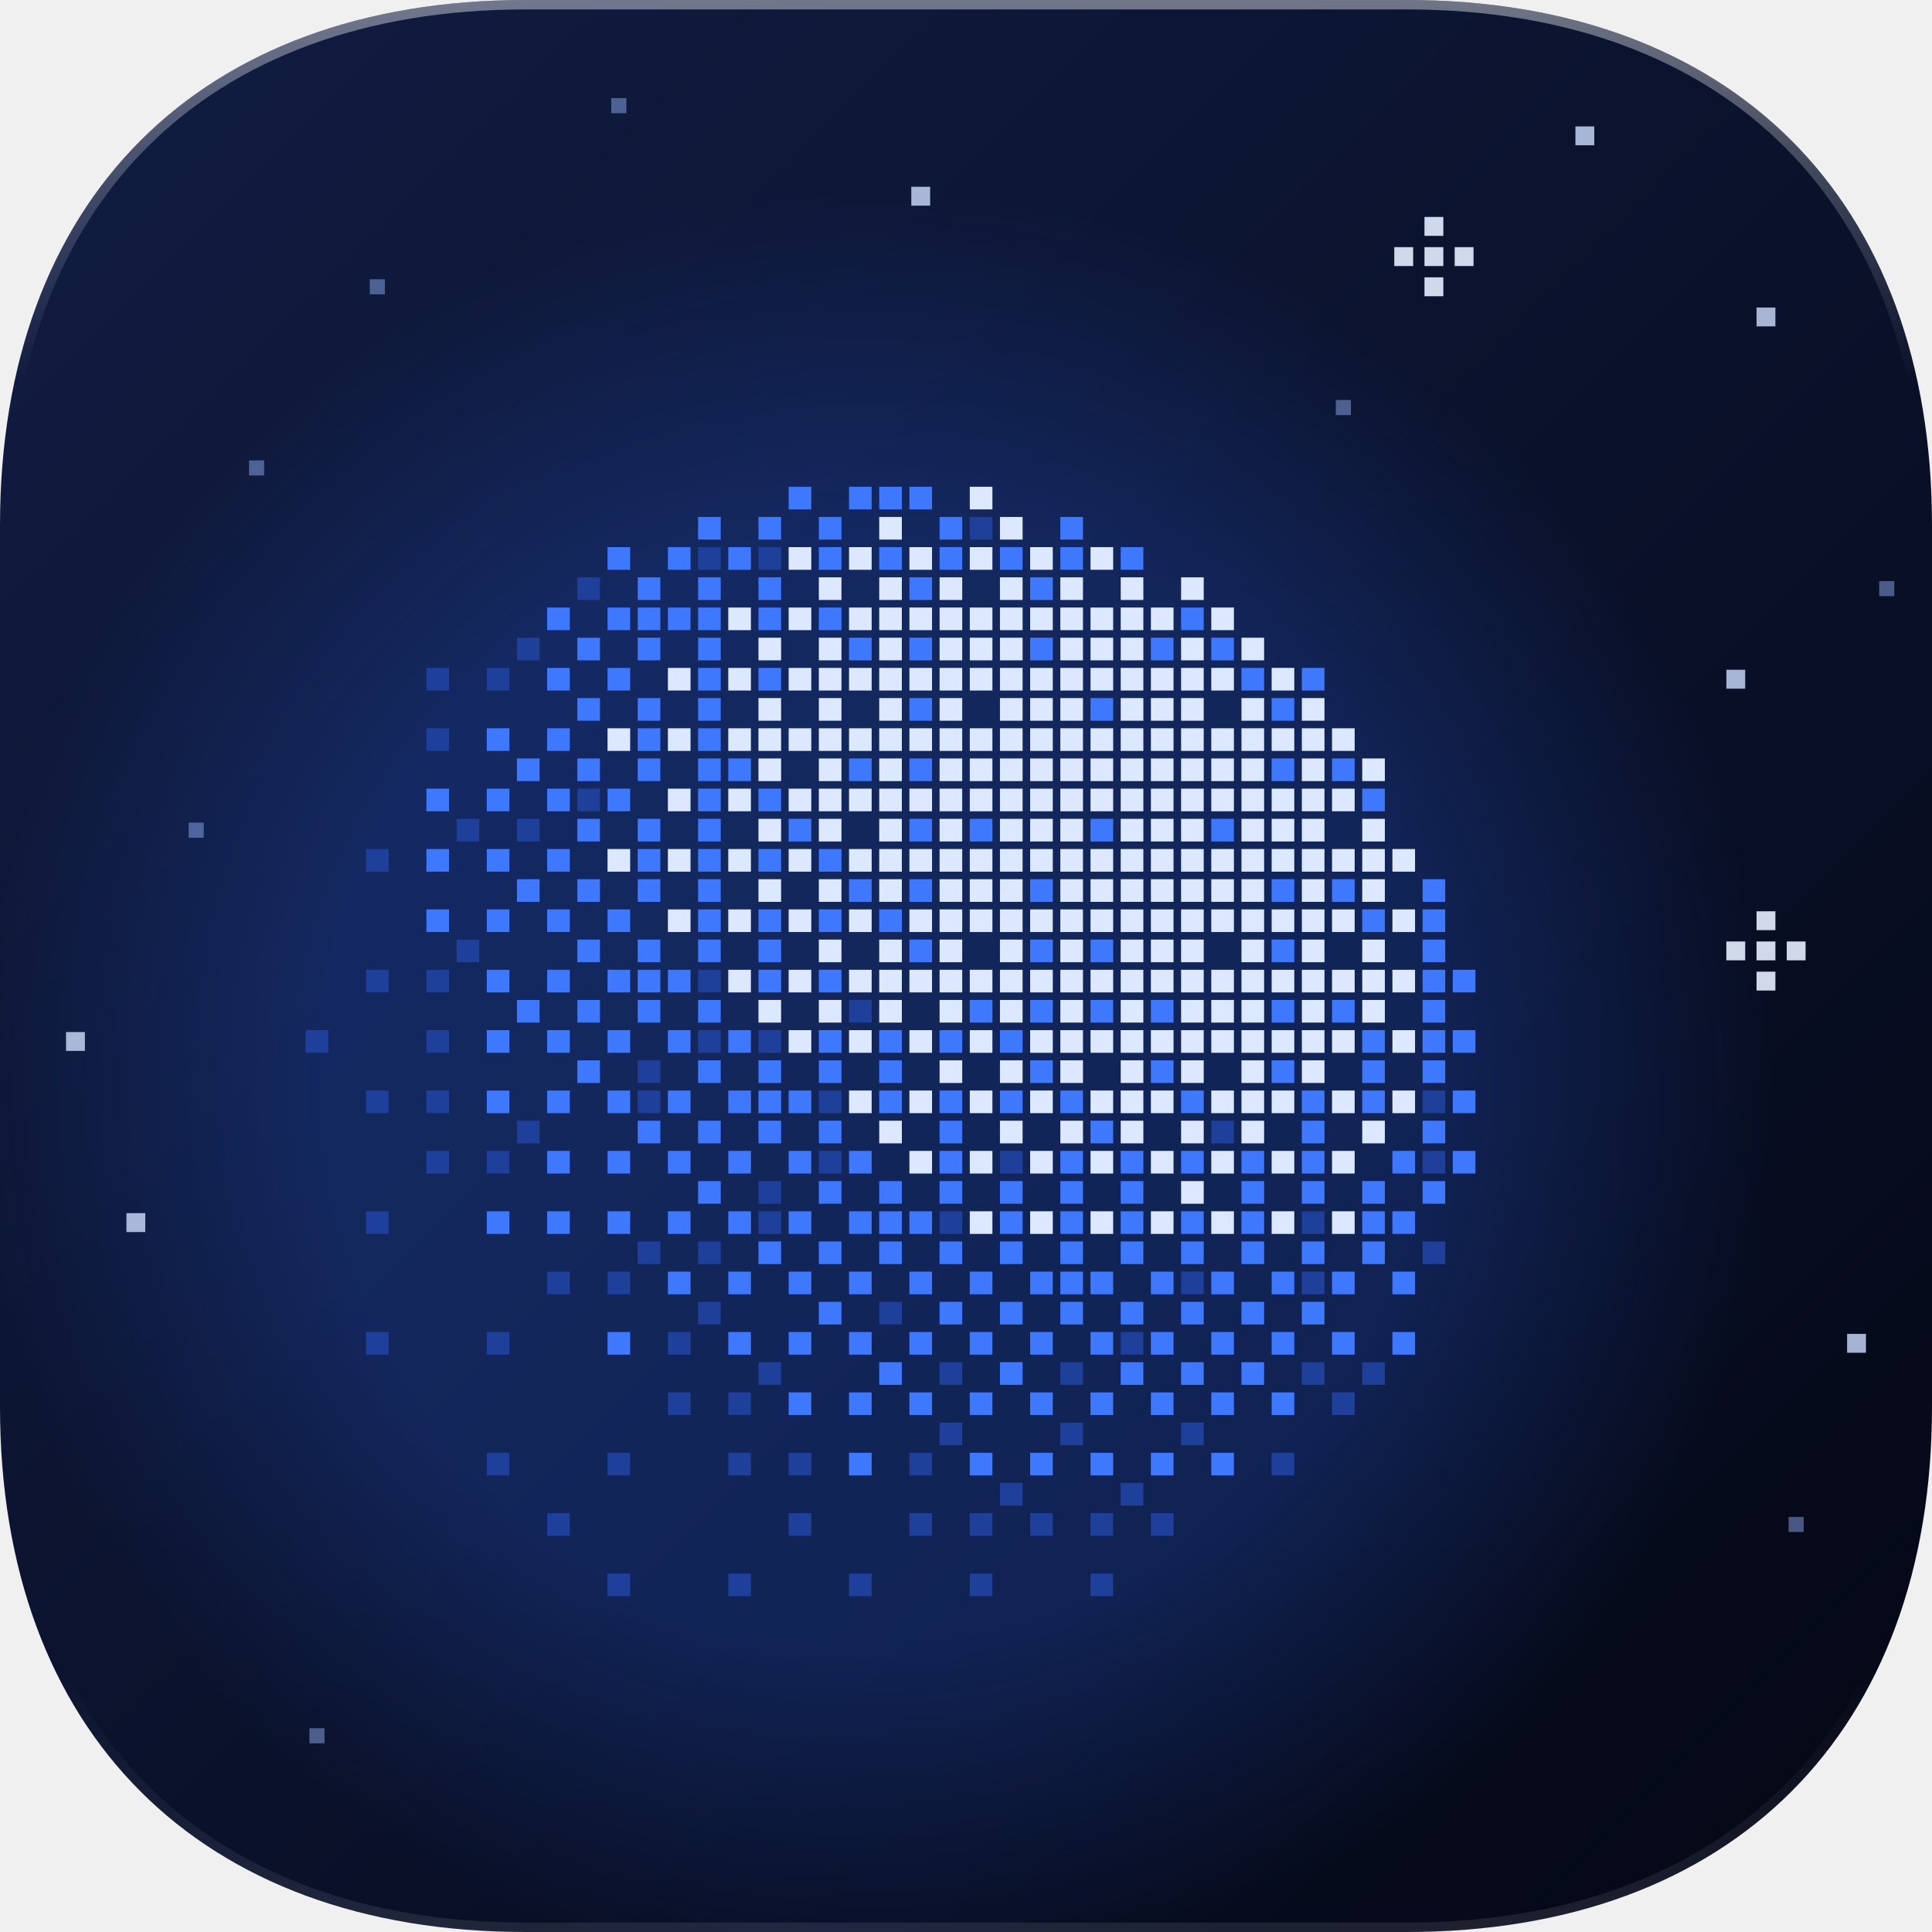
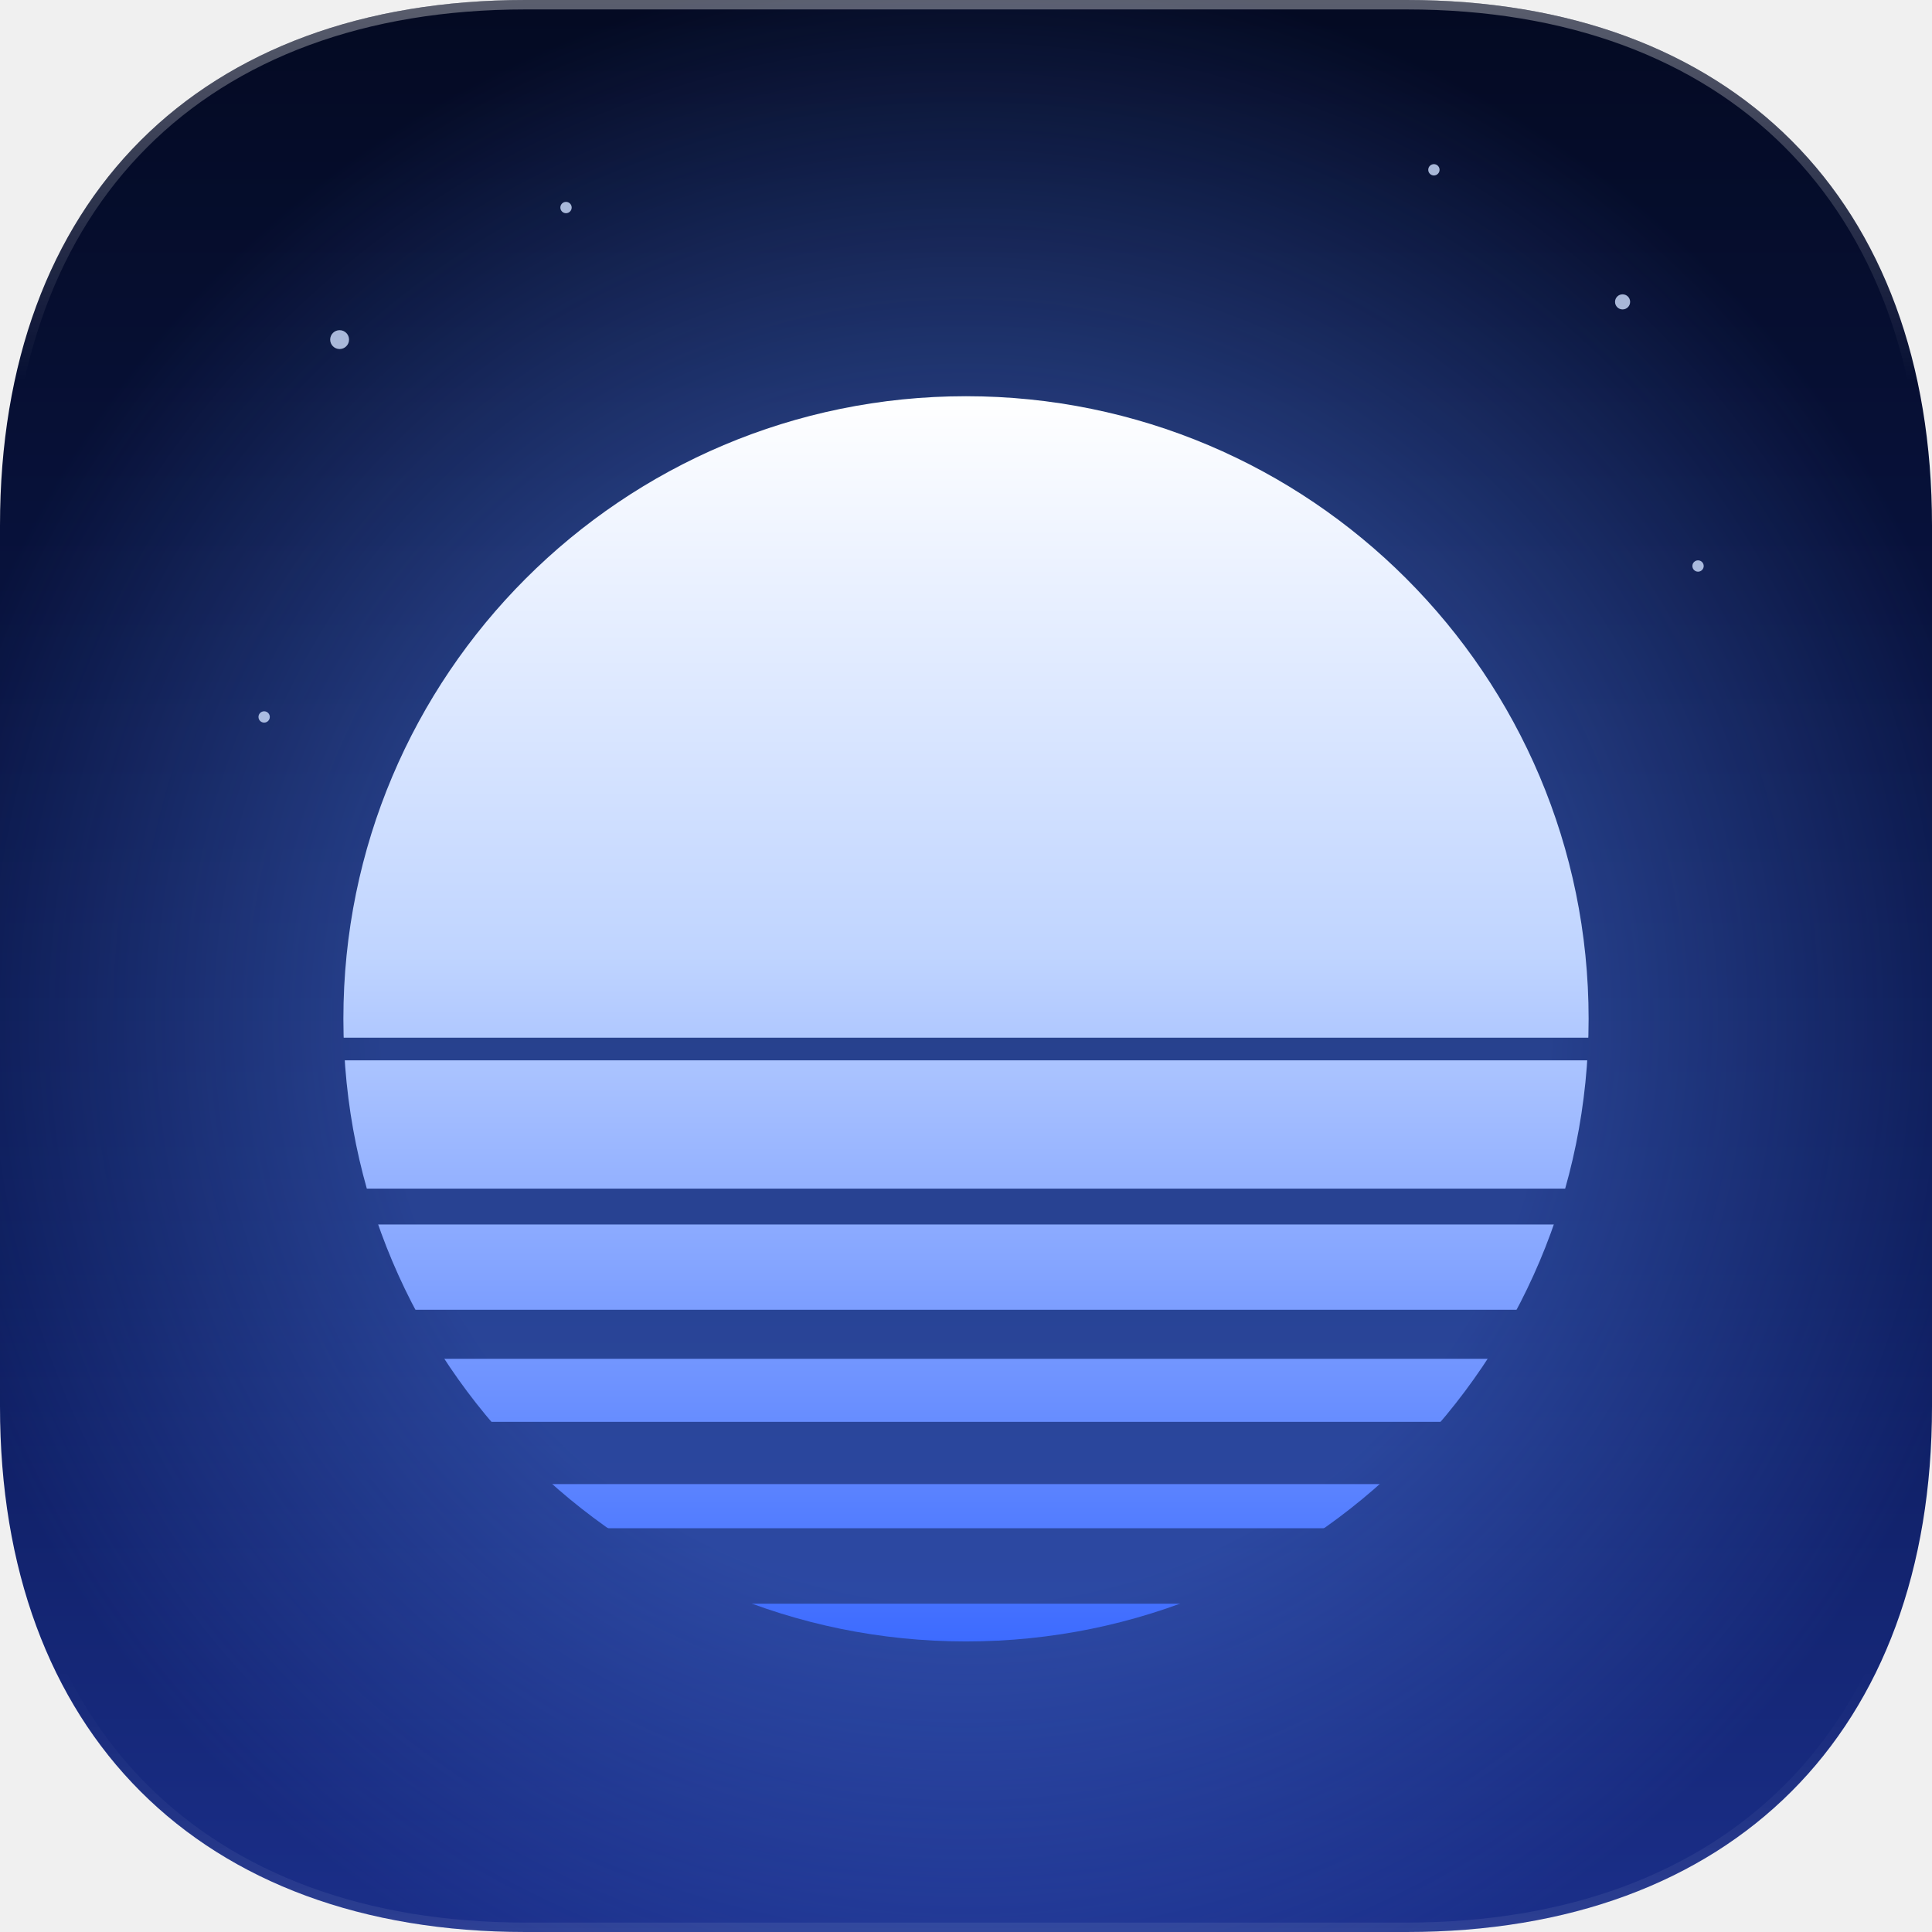
<svg xmlns="http://www.w3.org/2000/svg" viewBox="0 0 1024 1024">
  <defs>
-     <clipPath id="pc">
+     <clipPath id="tile">
      <path d="M278.5 0H745.5C918.2 0 1024 105.8 1024 278.5V745.5C1024 918.2 918.2 1024 745.5 1024H278.5C105.8 1024 0 918.2 0 745.5V278.5C0 105.8 105.8 0 278.5 0Z" />
    </clipPath>
-     <linearGradient id="prim" x1="0" y1="0" x2="0" y2="1">
-       <stop offset="0" stop-color="#fff" stop-opacity=".42" />
-       <stop offset=".2" stop-color="#fff" stop-opacity="0" />
-       <stop offset=".86" stop-color="#fff" stop-opacity="0" />
-       <stop offset="1" stop-color="#fff" stop-opacity=".1" />
+     <linearGradient id="bg" x1="0" y1="0" x2="0" y2="1">
+       <stop offset="0" stop-color="#040A22" stop-opacity="1" />
+       <stop offset="0.65" stop-color="#0C1B5A" stop-opacity="1" />
+       <stop offset="1" stop-color="#1B2F8A" stop-opacity="1" />
    </linearGradient>
-     <linearGradient id="pbg" x1="0" y1="0" x2="1" y2="1">
-       <stop offset="0" stop-color="#111D44" />
-       <stop offset="1" stop-color="#040714" />
+     <linearGradient id="rim" x1="0" y1="0" x2="0" y2="1">
+       <stop offset="0" stop-color="#fff" stop-opacity="0.35" />
+       <stop offset="0.2" stop-color="#fff" stop-opacity="0" />
+       <stop offset="0.86" stop-color="#fff" stop-opacity="0" />
+       <stop offset="1" stop-color="#fff" stop-opacity="0.08" />
    </linearGradient>
-     <radialGradient id="phalo" gradientUnits="userSpaceOnUse" cx="464.0" cy="576.0" r="477.0">
-       <stop offset=".62" stop-color="#2F6BFF" stop-opacity=".22" />
-       <stop offset="1" stop-color="#2F6BFF" stop-opacity="0" />
+     <radialGradient id="glow" gradientUnits="userSpaceOnUse" cx="512" cy="540" r="561.0">
+       <stop offset="0.55" stop-color="#5B8CFF" stop-opacity="0.35" />
+       <stop offset="1" stop-color="#5B8CFF" stop-opacity="0" />
    </radialGradient>
+     <linearGradient id="moon" gradientUnits="userSpaceOnUse" x1="0" y1="210" x2="0" y2="870">
+       <stop offset="0" stop-color="#FFFFFF" stop-opacity="1" />
+       <stop offset="0.45" stop-color="#BFD4FF" stop-opacity="1" />
+       <stop offset="1" stop-color="#3D6BFF" stop-opacity="1" />
+     </linearGradient>
+     <mask id="cuts" maskUnits="userSpaceOnUse" x="0" y="0" width="1024" height="1024">
+       <rect width="1024" height="1024" fill="#fff" />
+       <g fill="#000">
+         <rect y="550.0" width="1024" height="12.0" />
+         <rect y="630.0" width="1024" height="19.0" />
+         <rect y="694.2" width="1024" height="26.0" />
+         <rect y="753.6" width="1024" height="33.0" />
+         <rect y="810.0" width="1024" height="40.0" />
+       </g>
+     </mask>
  </defs>
-   <path d="M278.5 0H745.5C918.2 0 1024 105.8 1024 278.5V745.5C1024 918.2 918.2 1024 745.5 1024H278.5C105.8 1024 0 918.2 0 745.5V278.5C0 105.8 105.8 0 278.5 0Z" fill="url(#pbg)" />
-   <rect width="1024" height="1024" fill="url(#phalo)" clip-path="url(#pc)" />
-   <g clip-path="url(#pc)">
-     <path fill="#9DB8FF" fill-opacity=".45" d="M196 148h8v8h-8zM132 244h8v8h-8zM708 212h8v8h-8zM324 52h8v8h-8zM100 436h8v8h-8zM948 804h8v8h-8zM164 916h8v8h-8zM996 308h8v8h-8z" />
-     <path fill="#CFDDFF" fill-opacity=".8" d="M483 99h10v10h-10zM835 67h10v10h-10zM915 355h10v10h-10zM931 163h10v10h-10zM67 643h10v10h-10zM979 707h10v10h-10zM35 547h10v10h-10z" />
-     <path fill="#E6EEFF" fill-opacity=".9" d="M755 131h10v10h-10zM755 115h10v10h-10zM755 147h10v10h-10zM739 131h10v10h-10zM771 131h10v10h-10zM931 499h10v10h-10zM931 483h10v10h-10zM931 515h10v10h-10zM915 499h10v10h-10zM947 499h10v10h-10z" />
+   <path d="M278.5 0H745.5C918.2 0 1024 105.8 1024 278.5V745.5C1024 918.2 918.2 1024 745.5 1024H278.5C105.8 1024 0 918.2 0 745.5V278.5C0 105.8 105.8 0 278.5 0Z" fill="url(#bg)" />
+   <g clip-path="url(#tile)">
+     <rect width="1024" height="1024" fill="url(#glow)" />
+     <circle cx="180" cy="180" r="5" fill="#CFE0FF" fill-opacity=".8" />
+     <circle cx="300" cy="110" r="3" fill="#CFE0FF" fill-opacity=".8" />
+     <circle cx="860" cy="160" r="4" fill="#CFE0FF" fill-opacity=".8" />
+     <circle cx="900" cy="300" r="3" fill="#CFE0FF" fill-opacity=".8" />
+     <circle cx="140" cy="380" r="3" fill="#CFE0FF" fill-opacity=".8" />
+     <circle cx="760" cy="90" r="3" fill="#CFE0FF" fill-opacity=".8" />
+     <circle cx="512" cy="540" r="330" fill="url(#moon)" mask="url(#cuts)" />
  </g>
-   <path fill="#1E3F9A" fill-opacity="1" d="M514 274h12v12h-12zM370 290h12v12h-12zM402 290h12v12h-12zM306 306h12v12h-12zM274 338h12v12h-12zM226 354h12v12h-12zM258 354h12v12h-12zM226 386h12v12h-12zM306 418h12v12h-12zM242 434h12v12h-12zM274 434h12v12h-12zM194 450h12v12h-12zM242 498h12v12h-12zM194 514h12v12h-12zM226 514h12v12h-12zM370 514h12v12h-12zM450 530h12v12h-12zM162 546h12v12h-12zM226 546h12v12h-12zM370 546h12v12h-12zM402 546h12v12h-12zM338 562h12v12h-12zM194 578h12v12h-12zM226 578h12v12h-12zM338 578h12v12h-12zM434 578h12v12h-12zM754 578h12v12h-12zM274 594h12v12h-12zM642 594h12v12h-12zM226 610h12v12h-12zM258 610h12v12h-12zM434 610h12v12h-12zM530 610h12v12h-12zM754 610h12v12h-12zM402 626h12v12h-12zM194 642h12v12h-12zM402 642h12v12h-12zM498 642h12v12h-12zM690 642h12v12h-12zM338 658h12v12h-12zM370 658h12v12h-12zM754 658h12v12h-12zM290 674h12v12h-12zM322 674h12v12h-12zM626 674h12v12h-12zM690 674h12v12h-12zM370 690h12v12h-12zM466 690h12v12h-12zM194 706h12v12h-12zM258 706h12v12h-12zM354 706h12v12h-12zM594 706h12v12h-12zM402 722h12v12h-12zM498 722h12v12h-12zM562 722h12v12h-12zM690 722h12v12h-12zM722 722h12v12h-12zM354 738h12v12h-12zM386 738h12v12h-12zM706 738h12v12h-12zM498 754h12v12h-12zM562 754h12v12h-12zM626 754h12v12h-12zM258 770h12v12h-12zM322 770h12v12h-12zM386 770h12v12h-12zM418 770h12v12h-12zM482 770h12v12h-12zM674 770h12v12h-12zM530 786h12v12h-12zM594 786h12v12h-12zM290 802h12v12h-12zM418 802h12v12h-12zM482 802h12v12h-12zM514 802h12v12h-12zM546 802h12v12h-12zM578 802h12v12h-12zM610 802h12v12h-12zM322 834h12v12h-12zM386 834h12v12h-12zM450 834h12v12h-12zM514 834h12v12h-12zM578 834h12v12h-12z" />
-   <path fill="#3E78FF" fill-opacity="1" d="M418 258h12v12h-12zM450 258h12v12h-12zM466 258h12v12h-12zM482 258h12v12h-12zM370 274h12v12h-12zM402 274h12v12h-12zM434 274h12v12h-12zM498 274h12v12h-12zM562 274h12v12h-12zM322 290h12v12h-12zM354 290h12v12h-12zM386 290h12v12h-12zM434 290h12v12h-12zM466 290h12v12h-12zM498 290h12v12h-12zM530 290h12v12h-12zM562 290h12v12h-12zM594 290h12v12h-12zM338 306h12v12h-12zM370 306h12v12h-12zM402 306h12v12h-12zM482 306h12v12h-12zM546 306h12v12h-12zM290 322h12v12h-12zM322 322h12v12h-12zM338 322h12v12h-12zM354 322h12v12h-12zM370 322h12v12h-12zM402 322h12v12h-12zM434 322h12v12h-12zM626 322h12v12h-12zM306 338h12v12h-12zM338 338h12v12h-12zM370 338h12v12h-12zM450 338h12v12h-12zM482 338h12v12h-12zM546 338h12v12h-12zM610 338h12v12h-12zM642 338h12v12h-12zM290 354h12v12h-12zM322 354h12v12h-12zM370 354h12v12h-12zM402 354h12v12h-12zM658 354h12v12h-12zM690 354h12v12h-12zM306 370h12v12h-12zM338 370h12v12h-12zM370 370h12v12h-12zM482 370h12v12h-12zM578 370h12v12h-12zM674 370h12v12h-12zM258 386h12v12h-12zM290 386h12v12h-12zM338 386h12v12h-12zM370 386h12v12h-12zM274 402h12v12h-12zM306 402h12v12h-12zM338 402h12v12h-12zM370 402h12v12h-12zM386 402h12v12h-12zM450 402h12v12h-12zM482 402h12v12h-12zM674 402h12v12h-12zM706 402h12v12h-12zM226 418h12v12h-12zM258 418h12v12h-12zM290 418h12v12h-12zM322 418h12v12h-12zM370 418h12v12h-12zM402 418h12v12h-12zM722 418h12v12h-12zM306 434h12v12h-12zM338 434h12v12h-12zM370 434h12v12h-12zM418 434h12v12h-12zM482 434h12v12h-12zM514 434h12v12h-12zM578 434h12v12h-12zM642 434h12v12h-12zM226 450h12v12h-12zM258 450h12v12h-12zM290 450h12v12h-12zM338 450h12v12h-12zM370 450h12v12h-12zM402 450h12v12h-12zM434 450h12v12h-12zM274 466h12v12h-12zM306 466h12v12h-12zM338 466h12v12h-12zM370 466h12v12h-12zM450 466h12v12h-12zM482 466h12v12h-12zM546 466h12v12h-12zM674 466h12v12h-12zM706 466h12v12h-12zM754 466h12v12h-12zM226 482h12v12h-12zM258 482h12v12h-12zM290 482h12v12h-12zM322 482h12v12h-12zM370 482h12v12h-12zM402 482h12v12h-12zM434 482h12v12h-12zM466 482h12v12h-12zM722 482h12v12h-12zM754 482h12v12h-12zM306 498h12v12h-12zM338 498h12v12h-12zM370 498h12v12h-12zM402 498h12v12h-12zM482 498h12v12h-12zM546 498h12v12h-12zM578 498h12v12h-12zM674 498h12v12h-12zM754 498h12v12h-12zM258 514h12v12h-12zM290 514h12v12h-12zM322 514h12v12h-12zM338 514h12v12h-12zM354 514h12v12h-12zM402 514h12v12h-12zM434 514h12v12h-12zM754 514h12v12h-12zM770 514h12v12h-12zM274 530h12v12h-12zM306 530h12v12h-12zM338 530h12v12h-12zM370 530h12v12h-12zM514 530h12v12h-12zM546 530h12v12h-12zM578 530h12v12h-12zM610 530h12v12h-12zM674 530h12v12h-12zM706 530h12v12h-12zM754 530h12v12h-12zM258 546h12v12h-12zM290 546h12v12h-12zM322 546h12v12h-12zM354 546h12v12h-12zM386 546h12v12h-12zM434 546h12v12h-12zM466 546h12v12h-12zM498 546h12v12h-12zM530 546h12v12h-12zM722 546h12v12h-12zM754 546h12v12h-12zM770 546h12v12h-12zM306 562h12v12h-12zM370 562h12v12h-12zM402 562h12v12h-12zM434 562h12v12h-12zM466 562h12v12h-12zM546 562h12v12h-12zM610 562h12v12h-12zM674 562h12v12h-12zM722 562h12v12h-12zM754 562h12v12h-12zM258 578h12v12h-12zM290 578h12v12h-12zM322 578h12v12h-12zM354 578h12v12h-12zM386 578h12v12h-12zM402 578h12v12h-12zM418 578h12v12h-12zM466 578h12v12h-12zM498 578h12v12h-12zM530 578h12v12h-12zM562 578h12v12h-12zM626 578h12v12h-12zM690 578h12v12h-12zM722 578h12v12h-12zM770 578h12v12h-12zM338 594h12v12h-12zM370 594h12v12h-12zM402 594h12v12h-12zM434 594h12v12h-12zM498 594h12v12h-12zM578 594h12v12h-12zM690 594h12v12h-12zM754 594h12v12h-12zM290 610h12v12h-12zM322 610h12v12h-12zM354 610h12v12h-12zM386 610h12v12h-12zM418 610h12v12h-12zM450 610h12v12h-12zM498 610h12v12h-12zM562 610h12v12h-12zM594 610h12v12h-12zM626 610h12v12h-12zM658 610h12v12h-12zM690 610h12v12h-12zM738 610h12v12h-12zM770 610h12v12h-12zM370 626h12v12h-12zM434 626h12v12h-12zM466 626h12v12h-12zM498 626h12v12h-12zM530 626h12v12h-12zM562 626h12v12h-12zM594 626h12v12h-12zM658 626h12v12h-12zM690 626h12v12h-12zM722 626h12v12h-12zM754 626h12v12h-12zM258 642h12v12h-12zM290 642h12v12h-12zM322 642h12v12h-12zM354 642h12v12h-12zM386 642h12v12h-12zM418 642h12v12h-12zM450 642h12v12h-12zM466 642h12v12h-12zM482 642h12v12h-12zM530 642h12v12h-12zM562 642h12v12h-12zM594 642h12v12h-12zM626 642h12v12h-12zM658 642h12v12h-12zM722 642h12v12h-12zM738 642h12v12h-12zM402 658h12v12h-12zM434 658h12v12h-12zM466 658h12v12h-12zM498 658h12v12h-12zM530 658h12v12h-12zM562 658h12v12h-12zM594 658h12v12h-12zM626 658h12v12h-12zM658 658h12v12h-12zM690 658h12v12h-12zM722 658h12v12h-12zM354 674h12v12h-12zM386 674h12v12h-12zM418 674h12v12h-12zM450 674h12v12h-12zM482 674h12v12h-12zM514 674h12v12h-12zM546 674h12v12h-12zM562 674h12v12h-12zM578 674h12v12h-12zM610 674h12v12h-12zM642 674h12v12h-12zM674 674h12v12h-12zM706 674h12v12h-12zM738 674h12v12h-12zM434 690h12v12h-12zM498 690h12v12h-12zM530 690h12v12h-12zM562 690h12v12h-12zM594 690h12v12h-12zM626 690h12v12h-12zM658 690h12v12h-12zM690 690h12v12h-12zM322 706h12v12h-12zM386 706h12v12h-12zM418 706h12v12h-12zM450 706h12v12h-12zM482 706h12v12h-12zM514 706h12v12h-12zM546 706h12v12h-12zM578 706h12v12h-12zM610 706h12v12h-12zM642 706h12v12h-12zM674 706h12v12h-12zM706 706h12v12h-12zM738 706h12v12h-12zM466 722h12v12h-12zM530 722h12v12h-12zM594 722h12v12h-12zM626 722h12v12h-12zM658 722h12v12h-12zM418 738h12v12h-12zM450 738h12v12h-12zM482 738h12v12h-12zM514 738h12v12h-12zM546 738h12v12h-12zM578 738h12v12h-12zM610 738h12v12h-12zM642 738h12v12h-12zM674 738h12v12h-12zM450 770h12v12h-12zM514 770h12v12h-12zM546 770h12v12h-12zM578 770h12v12h-12zM610 770h12v12h-12zM642 770h12v12h-12z" />
-   <path fill="#DCE8FF" fill-opacity="1" d="M514 258h12v12h-12zM466 274h12v12h-12zM530 274h12v12h-12zM418 290h12v12h-12zM450 290h12v12h-12zM482 290h12v12h-12zM514 290h12v12h-12zM546 290h12v12h-12zM578 290h12v12h-12zM434 306h12v12h-12zM466 306h12v12h-12zM498 306h12v12h-12zM530 306h12v12h-12zM562 306h12v12h-12zM594 306h12v12h-12zM626 306h12v12h-12zM386 322h12v12h-12zM418 322h12v12h-12zM450 322h12v12h-12zM466 322h12v12h-12zM482 322h12v12h-12zM498 322h12v12h-12zM514 322h12v12h-12zM530 322h12v12h-12zM546 322h12v12h-12zM562 322h12v12h-12zM578 322h12v12h-12zM594 322h12v12h-12zM610 322h12v12h-12zM642 322h12v12h-12zM402 338h12v12h-12zM434 338h12v12h-12zM466 338h12v12h-12zM498 338h12v12h-12zM514 338h12v12h-12zM530 338h12v12h-12zM562 338h12v12h-12zM578 338h12v12h-12zM594 338h12v12h-12zM626 338h12v12h-12zM658 338h12v12h-12zM354 354h12v12h-12zM386 354h12v12h-12zM418 354h12v12h-12zM434 354h12v12h-12zM450 354h12v12h-12zM466 354h12v12h-12zM482 354h12v12h-12zM498 354h12v12h-12zM514 354h12v12h-12zM530 354h12v12h-12zM546 354h12v12h-12zM562 354h12v12h-12zM578 354h12v12h-12zM594 354h12v12h-12zM610 354h12v12h-12zM626 354h12v12h-12zM642 354h12v12h-12zM674 354h12v12h-12zM402 370h12v12h-12zM434 370h12v12h-12zM466 370h12v12h-12zM498 370h12v12h-12zM530 370h12v12h-12zM546 370h12v12h-12zM562 370h12v12h-12zM594 370h12v12h-12zM610 370h12v12h-12zM626 370h12v12h-12zM658 370h12v12h-12zM690 370h12v12h-12zM322 386h12v12h-12zM354 386h12v12h-12zM386 386h12v12h-12zM402 386h12v12h-12zM418 386h12v12h-12zM434 386h12v12h-12zM450 386h12v12h-12zM466 386h12v12h-12zM482 386h12v12h-12zM498 386h12v12h-12zM514 386h12v12h-12zM530 386h12v12h-12zM546 386h12v12h-12zM562 386h12v12h-12zM578 386h12v12h-12zM594 386h12v12h-12zM610 386h12v12h-12zM626 386h12v12h-12zM642 386h12v12h-12zM658 386h12v12h-12zM674 386h12v12h-12zM690 386h12v12h-12zM706 386h12v12h-12zM402 402h12v12h-12zM434 402h12v12h-12zM466 402h12v12h-12zM498 402h12v12h-12zM514 402h12v12h-12zM530 402h12v12h-12zM546 402h12v12h-12zM562 402h12v12h-12zM578 402h12v12h-12zM594 402h12v12h-12zM610 402h12v12h-12zM626 402h12v12h-12zM642 402h12v12h-12zM658 402h12v12h-12zM690 402h12v12h-12zM722 402h12v12h-12zM354 418h12v12h-12zM386 418h12v12h-12zM418 418h12v12h-12zM434 418h12v12h-12zM450 418h12v12h-12zM466 418h12v12h-12zM482 418h12v12h-12zM498 418h12v12h-12zM514 418h12v12h-12zM530 418h12v12h-12zM546 418h12v12h-12zM562 418h12v12h-12zM578 418h12v12h-12zM594 418h12v12h-12zM610 418h12v12h-12zM626 418h12v12h-12zM642 418h12v12h-12zM658 418h12v12h-12zM674 418h12v12h-12zM690 418h12v12h-12zM706 418h12v12h-12zM402 434h12v12h-12zM434 434h12v12h-12zM466 434h12v12h-12zM498 434h12v12h-12zM530 434h12v12h-12zM546 434h12v12h-12zM562 434h12v12h-12zM594 434h12v12h-12zM610 434h12v12h-12zM626 434h12v12h-12zM658 434h12v12h-12zM674 434h12v12h-12zM690 434h12v12h-12zM722 434h12v12h-12zM322 450h12v12h-12zM354 450h12v12h-12zM386 450h12v12h-12zM418 450h12v12h-12zM450 450h12v12h-12zM466 450h12v12h-12zM482 450h12v12h-12zM498 450h12v12h-12zM514 450h12v12h-12zM530 450h12v12h-12zM546 450h12v12h-12zM562 450h12v12h-12zM578 450h12v12h-12zM594 450h12v12h-12zM610 450h12v12h-12zM626 450h12v12h-12zM642 450h12v12h-12zM658 450h12v12h-12zM674 450h12v12h-12zM690 450h12v12h-12zM706 450h12v12h-12zM722 450h12v12h-12zM738 450h12v12h-12zM402 466h12v12h-12zM434 466h12v12h-12zM466 466h12v12h-12zM498 466h12v12h-12zM514 466h12v12h-12zM530 466h12v12h-12zM562 466h12v12h-12zM578 466h12v12h-12zM594 466h12v12h-12zM610 466h12v12h-12zM626 466h12v12h-12zM642 466h12v12h-12zM658 466h12v12h-12zM690 466h12v12h-12zM722 466h12v12h-12zM354 482h12v12h-12zM386 482h12v12h-12zM418 482h12v12h-12zM450 482h12v12h-12zM482 482h12v12h-12zM498 482h12v12h-12zM514 482h12v12h-12zM530 482h12v12h-12zM546 482h12v12h-12zM562 482h12v12h-12zM578 482h12v12h-12zM594 482h12v12h-12zM610 482h12v12h-12zM626 482h12v12h-12zM642 482h12v12h-12zM658 482h12v12h-12zM674 482h12v12h-12zM690 482h12v12h-12zM706 482h12v12h-12zM738 482h12v12h-12zM434 498h12v12h-12zM466 498h12v12h-12zM498 498h12v12h-12zM530 498h12v12h-12zM562 498h12v12h-12zM594 498h12v12h-12zM610 498h12v12h-12zM626 498h12v12h-12zM658 498h12v12h-12zM690 498h12v12h-12zM722 498h12v12h-12zM386 514h12v12h-12zM418 514h12v12h-12zM450 514h12v12h-12zM466 514h12v12h-12zM482 514h12v12h-12zM498 514h12v12h-12zM514 514h12v12h-12zM530 514h12v12h-12zM546 514h12v12h-12zM562 514h12v12h-12zM578 514h12v12h-12zM594 514h12v12h-12zM610 514h12v12h-12zM626 514h12v12h-12zM642 514h12v12h-12zM658 514h12v12h-12zM674 514h12v12h-12zM690 514h12v12h-12zM706 514h12v12h-12zM722 514h12v12h-12zM738 514h12v12h-12zM402 530h12v12h-12zM434 530h12v12h-12zM466 530h12v12h-12zM498 530h12v12h-12zM530 530h12v12h-12zM562 530h12v12h-12zM594 530h12v12h-12zM626 530h12v12h-12zM642 530h12v12h-12zM658 530h12v12h-12zM690 530h12v12h-12zM722 530h12v12h-12zM418 546h12v12h-12zM450 546h12v12h-12zM482 546h12v12h-12zM514 546h12v12h-12zM546 546h12v12h-12zM562 546h12v12h-12zM578 546h12v12h-12zM594 546h12v12h-12zM610 546h12v12h-12zM626 546h12v12h-12zM642 546h12v12h-12zM658 546h12v12h-12zM674 546h12v12h-12zM690 546h12v12h-12zM706 546h12v12h-12zM738 546h12v12h-12zM498 562h12v12h-12zM530 562h12v12h-12zM562 562h12v12h-12zM594 562h12v12h-12zM626 562h12v12h-12zM658 562h12v12h-12zM690 562h12v12h-12zM450 578h12v12h-12zM482 578h12v12h-12zM514 578h12v12h-12zM546 578h12v12h-12zM578 578h12v12h-12zM594 578h12v12h-12zM610 578h12v12h-12zM642 578h12v12h-12zM658 578h12v12h-12zM674 578h12v12h-12zM706 578h12v12h-12zM738 578h12v12h-12zM466 594h12v12h-12zM530 594h12v12h-12zM562 594h12v12h-12zM594 594h12v12h-12zM626 594h12v12h-12zM658 594h12v12h-12zM722 594h12v12h-12zM482 610h12v12h-12zM514 610h12v12h-12zM546 610h12v12h-12zM578 610h12v12h-12zM610 610h12v12h-12zM642 610h12v12h-12zM674 610h12v12h-12zM706 610h12v12h-12zM626 626h12v12h-12zM514 642h12v12h-12zM546 642h12v12h-12zM578 642h12v12h-12zM610 642h12v12h-12zM642 642h12v12h-12zM674 642h12v12h-12zM706 642h12v12h-12z" />
-   <path d="M278.5 0H745.5C918.2 0 1024 105.8 1024 278.5V745.5C1024 918.2 918.2 1024 745.5 1024H278.5C105.8 1024 0 918.2 0 745.5V278.5C0 105.8 105.8 0 278.5 0Z" fill="none" stroke="url(#prim)" stroke-width="10" clip-path="url(#pc)" />
+   <path d="M278.5 0H745.5C918.2 0 1024 105.8 1024 278.5V745.5C1024 918.2 918.2 1024 745.5 1024H278.5C105.8 1024 0 918.2 0 745.5V278.5C0 105.8 105.8 0 278.5 0Z" fill="none" stroke="url(#rim)" stroke-width="10" clip-path="url(#tile)" />
</svg>
